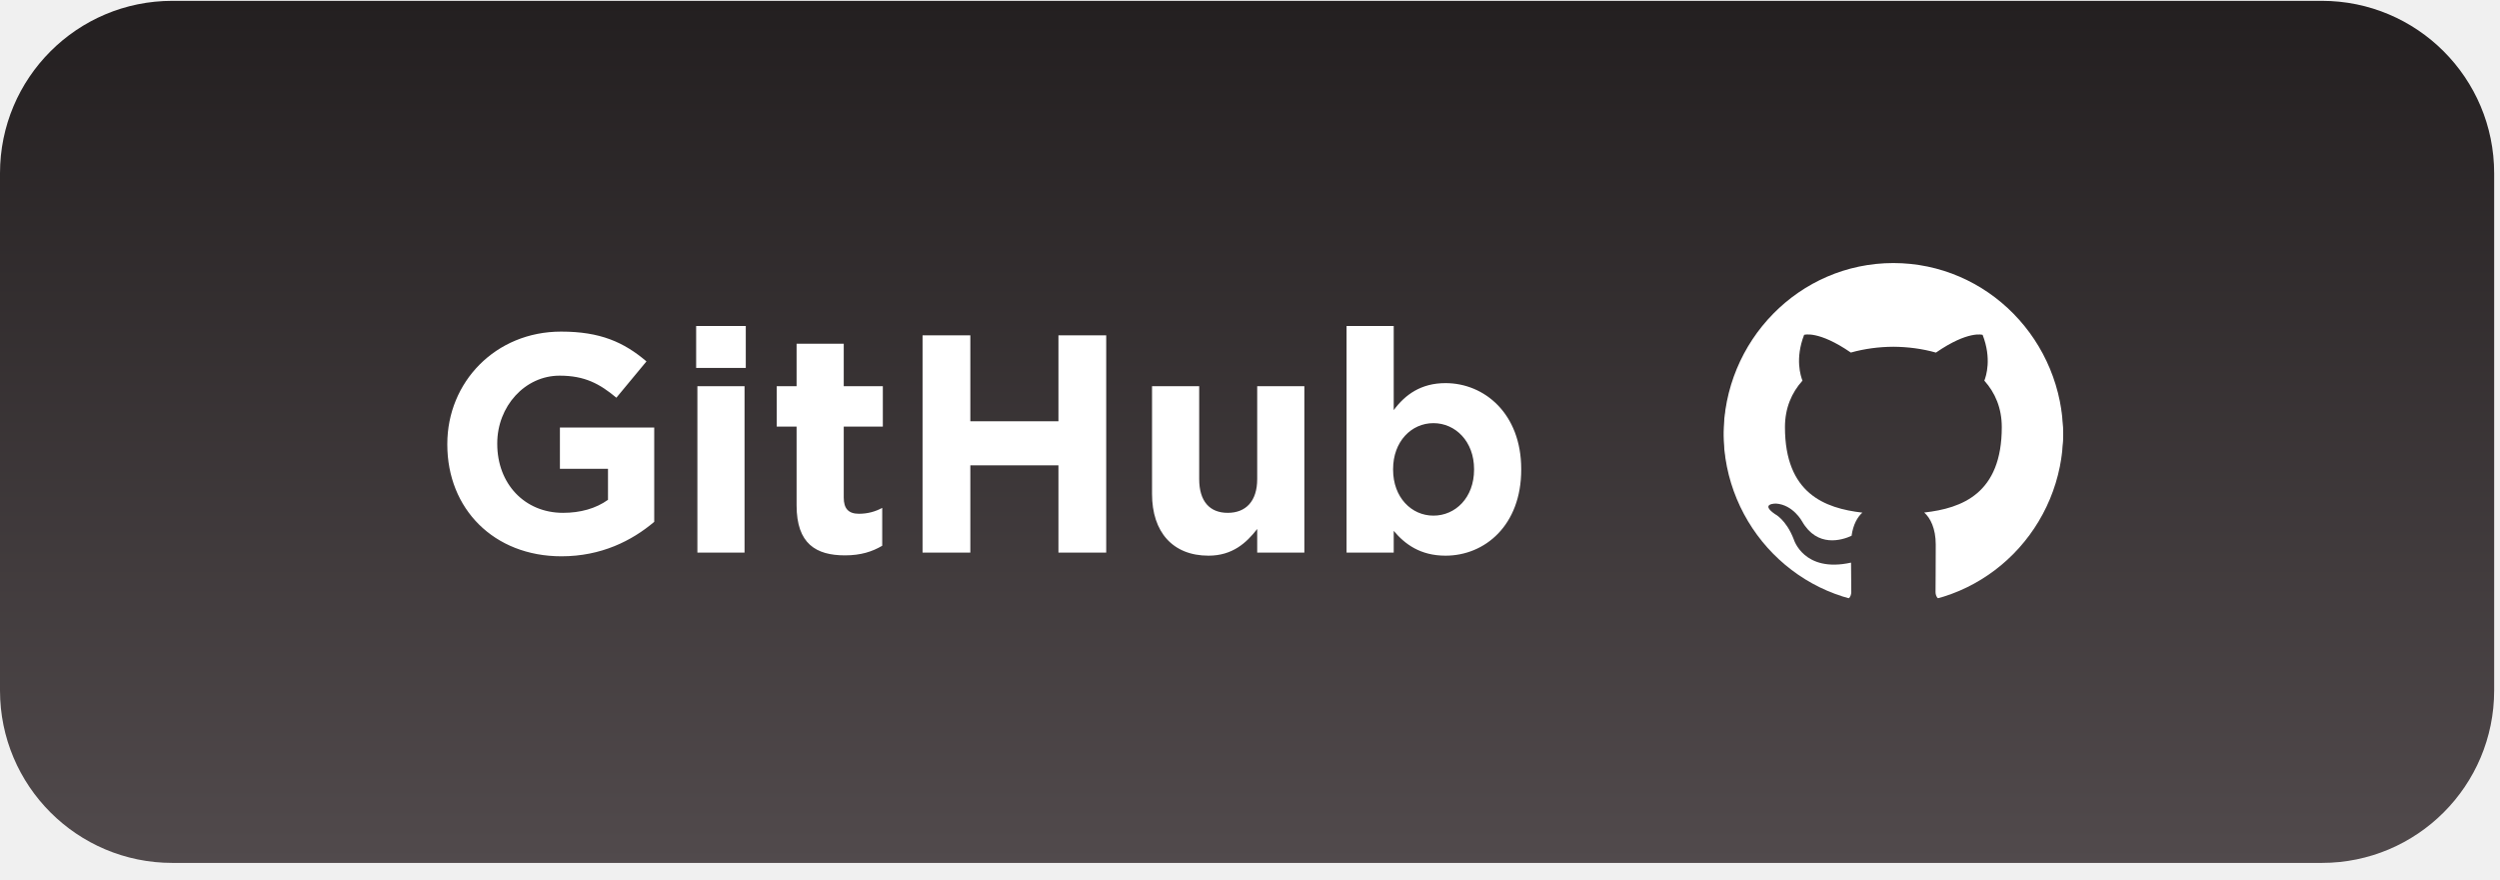
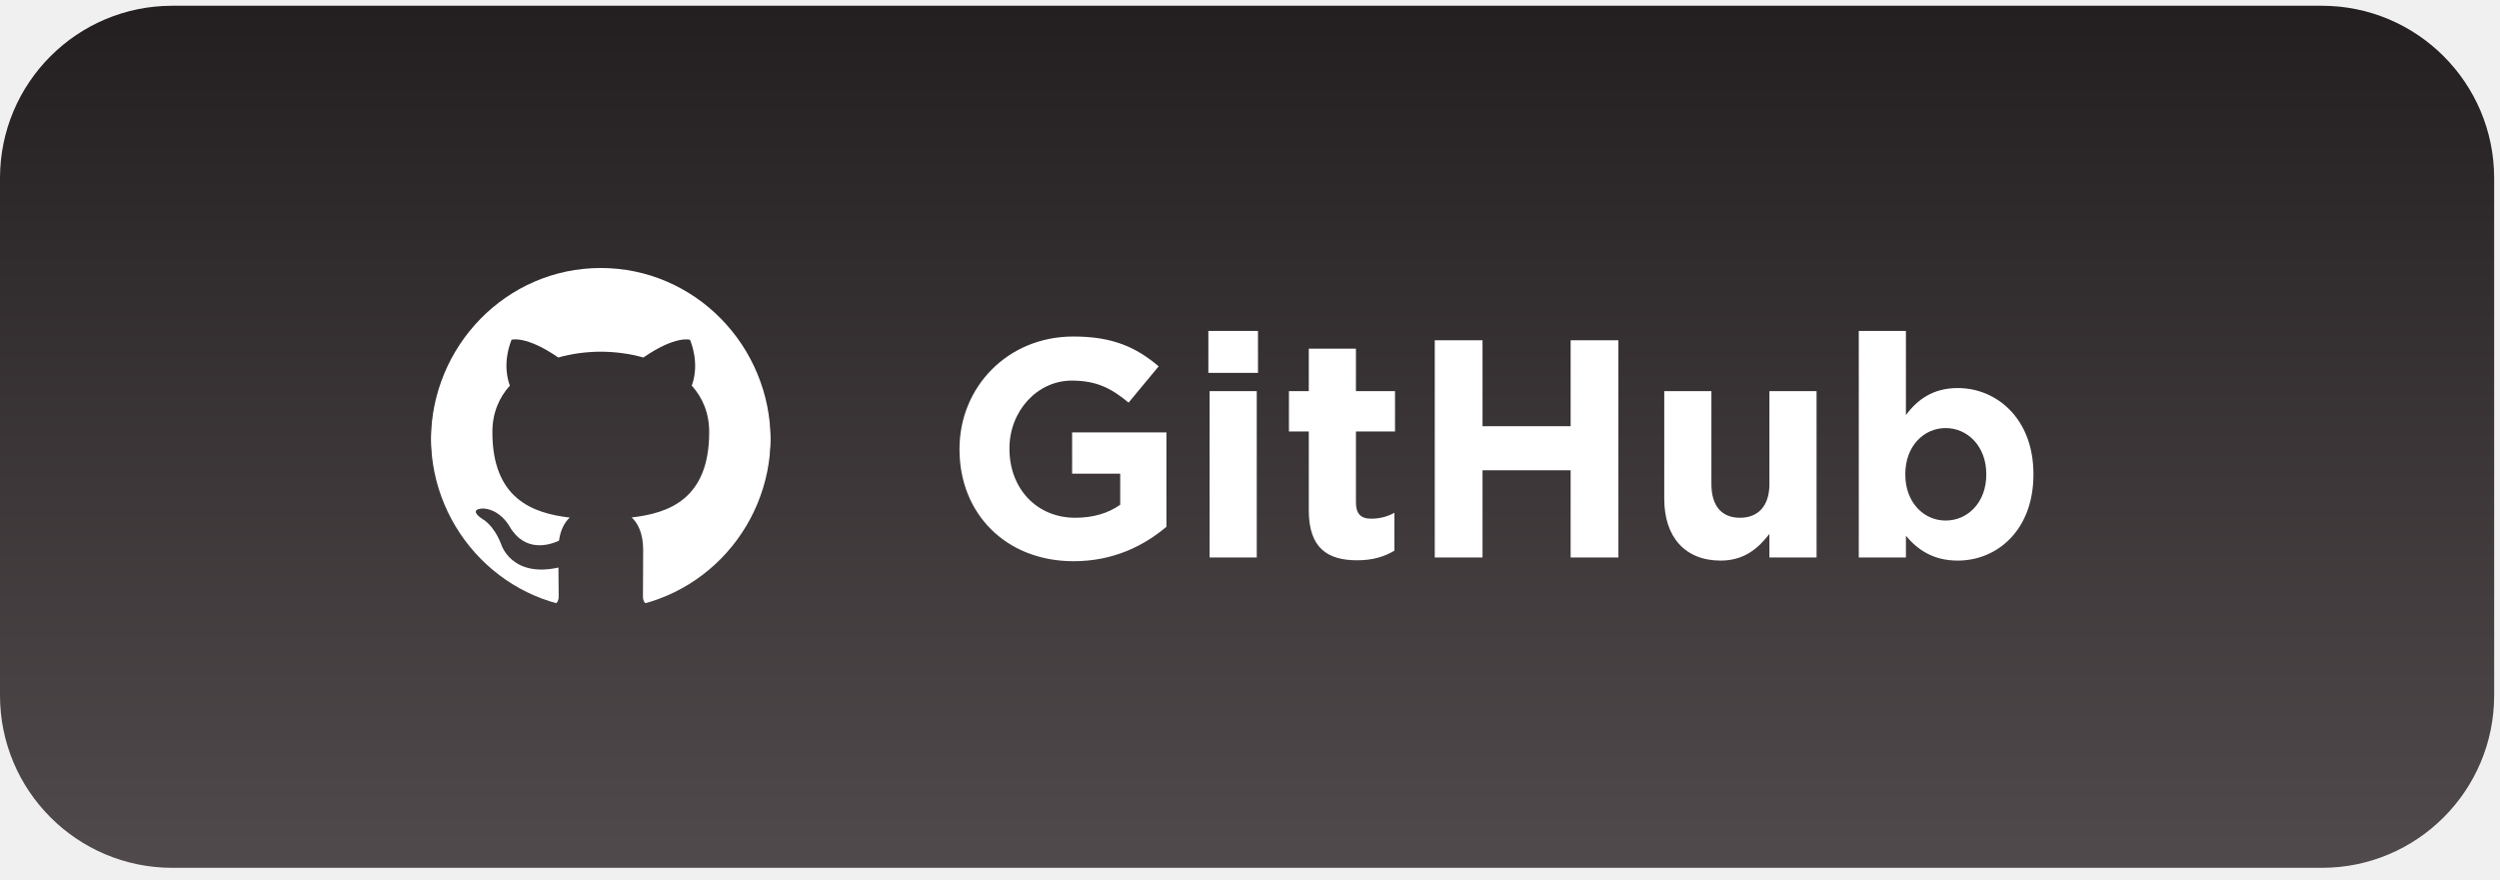
<svg xmlns="http://www.w3.org/2000/svg" width="145" height="51" viewBox="0 0 145 51" fill="none">
-   <rect y="0.049" width="144.719" height="50" rx="10" fill="url(#paint0_linear_314_4906)" />
-   <path d="M37.96 30.267C36.664 31.365 34.882 32.265 32.578 32.265C28.654 32.265 25.954 29.511 25.954 25.785V25.749C25.954 22.167 28.744 19.233 32.56 19.233C34.828 19.233 36.196 19.845 37.51 20.961L35.764 23.067C34.792 22.257 33.928 21.789 32.47 21.789C30.454 21.789 28.852 23.571 28.852 25.713V25.749C28.852 28.053 30.436 29.745 32.668 29.745C33.676 29.745 34.576 29.493 35.278 28.989V27.189H32.488V24.795H37.96V30.267ZM43.273 21.339H40.393V18.909H43.273V21.339ZM43.201 32.049H40.465V22.401H43.201V32.049ZM51.189 31.653C50.613 31.995 49.947 32.211 49.029 32.211C47.355 32.211 46.221 31.545 46.221 29.313V24.741H45.069V22.401H46.221V19.935H48.957V22.401H51.225V24.741H48.957V28.863C48.957 29.493 49.227 29.799 49.839 29.799C50.343 29.799 50.793 29.673 51.189 29.457V31.653ZM64.186 32.049H61.414V26.991H56.302V32.049H53.53V19.449H56.302V24.435H61.414V19.449H64.186V32.049ZM75.683 32.049H72.947V30.681C72.317 31.491 71.507 32.229 70.121 32.229C68.051 32.229 66.845 30.861 66.845 28.647V22.401H69.581V27.783C69.581 29.079 70.193 29.745 71.237 29.745C72.281 29.745 72.947 29.079 72.947 27.783V22.401H75.683V32.049ZM88.266 27.243C88.266 30.465 86.16 32.229 83.874 32.229C82.416 32.229 81.516 31.563 80.868 30.789V32.049H78.132V18.909H80.868V23.787C81.534 22.887 82.452 22.221 83.874 22.221C86.124 22.221 88.266 23.985 88.266 27.207V27.243ZM85.53 27.243V27.207C85.53 25.605 84.45 24.543 83.172 24.543C81.894 24.543 80.832 25.605 80.832 27.207V27.243C80.832 28.845 81.894 29.907 83.172 29.907C84.45 29.907 85.53 28.863 85.53 27.243Z" fill="white" />
-   <mask id="mask0_314_4906" style="mask-type:luminance" maskUnits="userSpaceOnUse" x="100" y="15" width="20" height="21">
-     <path d="M119.719 25.049C119.719 19.526 115.305 15.049 109.86 15.049C104.414 15.049 100 19.526 100 25.049C100 30.572 104.414 35.049 109.86 35.049C115.305 35.049 119.719 30.572 119.719 25.049Z" fill="white" />
+   <rect y="0.334" width="144.719" height="50" rx="10" fill="url(#paint0_linear_314_513)" />
+   <mask id="mask0_314_513" style="mask-type:luminance" maskUnits="userSpaceOnUse" x="25" y="15" width="20" height="21">
+     <path d="M44.719 25.334C44.719 19.812 40.305 15.335 34.86 15.335C29.414 15.335 25 19.812 25 25.334C25 30.857 29.414 35.334 34.86 35.334C40.305 35.334 44.719 30.857 44.719 25.334Z" fill="white" />
  </mask>
-   <g mask="url(#mask0_314_4906)">
-     <path d="M109.858 15.257C104.415 15.257 100 19.752 100 25.297C100 29.732 102.825 33.494 106.744 34.823C107.237 34.916 107.417 34.605 107.417 34.34C107.417 34.1 107.408 33.469 107.403 32.632C104.661 33.238 104.082 31.286 104.082 31.286C103.635 30.126 102.987 29.817 102.987 29.817C102.092 29.194 103.054 29.207 103.054 29.207C104.044 29.278 104.564 30.242 104.564 30.242C105.444 31.776 106.872 31.333 107.434 31.076C107.523 30.427 107.778 29.984 108.06 29.733C105.871 29.479 103.569 28.618 103.569 24.772C103.569 23.676 103.954 22.779 104.585 22.077C104.483 21.823 104.145 20.802 104.681 19.421C104.681 19.421 105.509 19.151 107.392 20.449C108.179 20.227 109.022 20.116 109.861 20.112C110.698 20.117 111.542 20.227 112.33 20.451C114.211 19.152 115.038 19.422 115.038 19.422C115.576 20.804 115.238 21.824 115.137 22.078C115.769 22.781 116.15 23.677 116.15 24.773C116.15 28.629 113.845 29.478 111.649 29.727C112.003 30.037 112.318 30.649 112.318 31.586C112.318 32.928 112.306 34.011 112.306 34.34C112.306 34.608 112.484 34.92 112.984 34.822C116.897 33.492 119.719 29.731 119.719 25.297C119.719 19.752 115.305 15.257 109.858 15.257Z" fill="white" />
+   <g mask="url(#mask0_314_513)">
+     <path d="M34.858 15.543C29.415 15.543 25 20.038 25 25.582C25 30.017 27.825 33.78 31.744 35.109C32.237 35.201 32.417 34.891 32.417 34.625C32.417 34.386 32.408 33.755 32.403 32.917C29.661 33.524 29.082 31.571 29.082 31.571C28.635 30.411 27.988 30.102 27.988 30.102C27.092 29.48 28.054 29.492 28.054 29.492C29.044 29.564 29.564 30.527 29.564 30.527C30.444 32.061 31.872 31.619 32.434 31.361C32.523 30.712 32.778 30.27 33.06 30.019C30.871 29.765 28.569 28.904 28.569 25.058C28.569 23.961 28.954 23.065 29.585 22.363C29.483 22.109 29.145 21.087 29.681 19.706C29.681 19.706 30.509 19.436 32.392 20.735C33.179 20.512 34.022 20.401 34.861 20.398C35.698 20.402 36.542 20.512 37.33 20.736C39.211 19.438 40.038 19.707 40.038 19.707C40.576 21.09 40.238 22.11 40.137 22.364C40.769 23.066 41.15 23.962 41.15 25.059C41.15 28.915 38.845 29.764 36.649 30.012C37.003 30.323 37.318 30.935 37.318 31.871C37.318 33.214 37.306 34.296 37.306 34.625C37.306 34.894 37.484 35.206 37.984 35.108C41.897 33.778 44.719 30.016 44.719 25.582C44.719 20.038 40.305 15.543 34.858 15.543Z" fill="white" />
  </g>
+   <path d="M67.68 30.552C66.383 31.651 64.602 32.55 62.297 32.55C58.373 32.55 55.673 29.797 55.673 26.07V26.035C55.673 22.453 58.464 19.518 62.279 19.518C64.547 19.518 65.915 20.131 67.23 21.247L65.484 23.352C64.511 22.543 63.648 22.075 62.19 22.075C60.173 22.075 58.572 23.857 58.572 25.998V26.035C58.572 28.338 60.156 30.03 62.388 30.03C63.395 30.03 64.296 29.779 64.998 29.274V27.474H62.208V25.081H67.68V30.552ZM72.993 21.625H70.113V19.195H72.993V21.625ZM72.921 32.334H70.185V22.686H72.921V32.334ZM80.908 31.939C80.332 32.281 79.666 32.496 78.748 32.496C77.074 32.496 75.94 31.831 75.94 29.599V25.026H74.788V22.686H75.94V20.221H78.676V22.686H80.944V25.026H78.676V29.148C78.676 29.779 78.946 30.084 79.558 30.084C80.062 30.084 80.512 29.959 80.908 29.742V31.939ZM93.905 32.334H91.133V27.276H86.021V32.334H83.249V19.735H86.021V24.721H91.133V19.735H93.905V32.334ZM105.403 32.334H102.667V30.966C102.037 31.776 101.227 32.514 99.841 32.514C97.771 32.514 96.565 31.146 96.565 28.933V22.686H99.301V28.069C99.301 29.364 99.913 30.03 100.957 30.03C102.001 30.03 102.667 29.364 102.667 28.069V22.686H105.403V32.334ZM117.986 27.529C117.986 30.75 115.88 32.514 113.594 32.514C112.136 32.514 111.236 31.849 110.588 31.075V32.334H107.852V19.195H110.588V24.073C111.254 23.172 112.172 22.506 113.594 22.506C115.844 22.506 117.986 24.27 117.986 27.492V27.529ZM115.25 27.529V27.492C115.25 25.89 114.17 24.828 112.892 24.828C111.614 24.828 110.552 25.89 110.552 27.492V27.529C110.552 29.131 111.614 30.192 112.892 30.192C114.17 30.192 115.25 29.148 115.25 27.529Z" fill="white" />
  <defs>
-     <linearGradient id="paint0_linear_314_4906" x1="72.36" y1="0.049" x2="72.36" y2="50.049" gradientUnits="userSpaceOnUse">
+     <linearGradient id="paint0_linear_314_513" x1="72.36" y1="0.334" x2="72.36" y2="50.334" gradientUnits="userSpaceOnUse">
      <stop stop-color="#231F20" />
      <stop offset="1" stop-color="#514A4C" />
    </linearGradient>
  </defs>
</svg>
